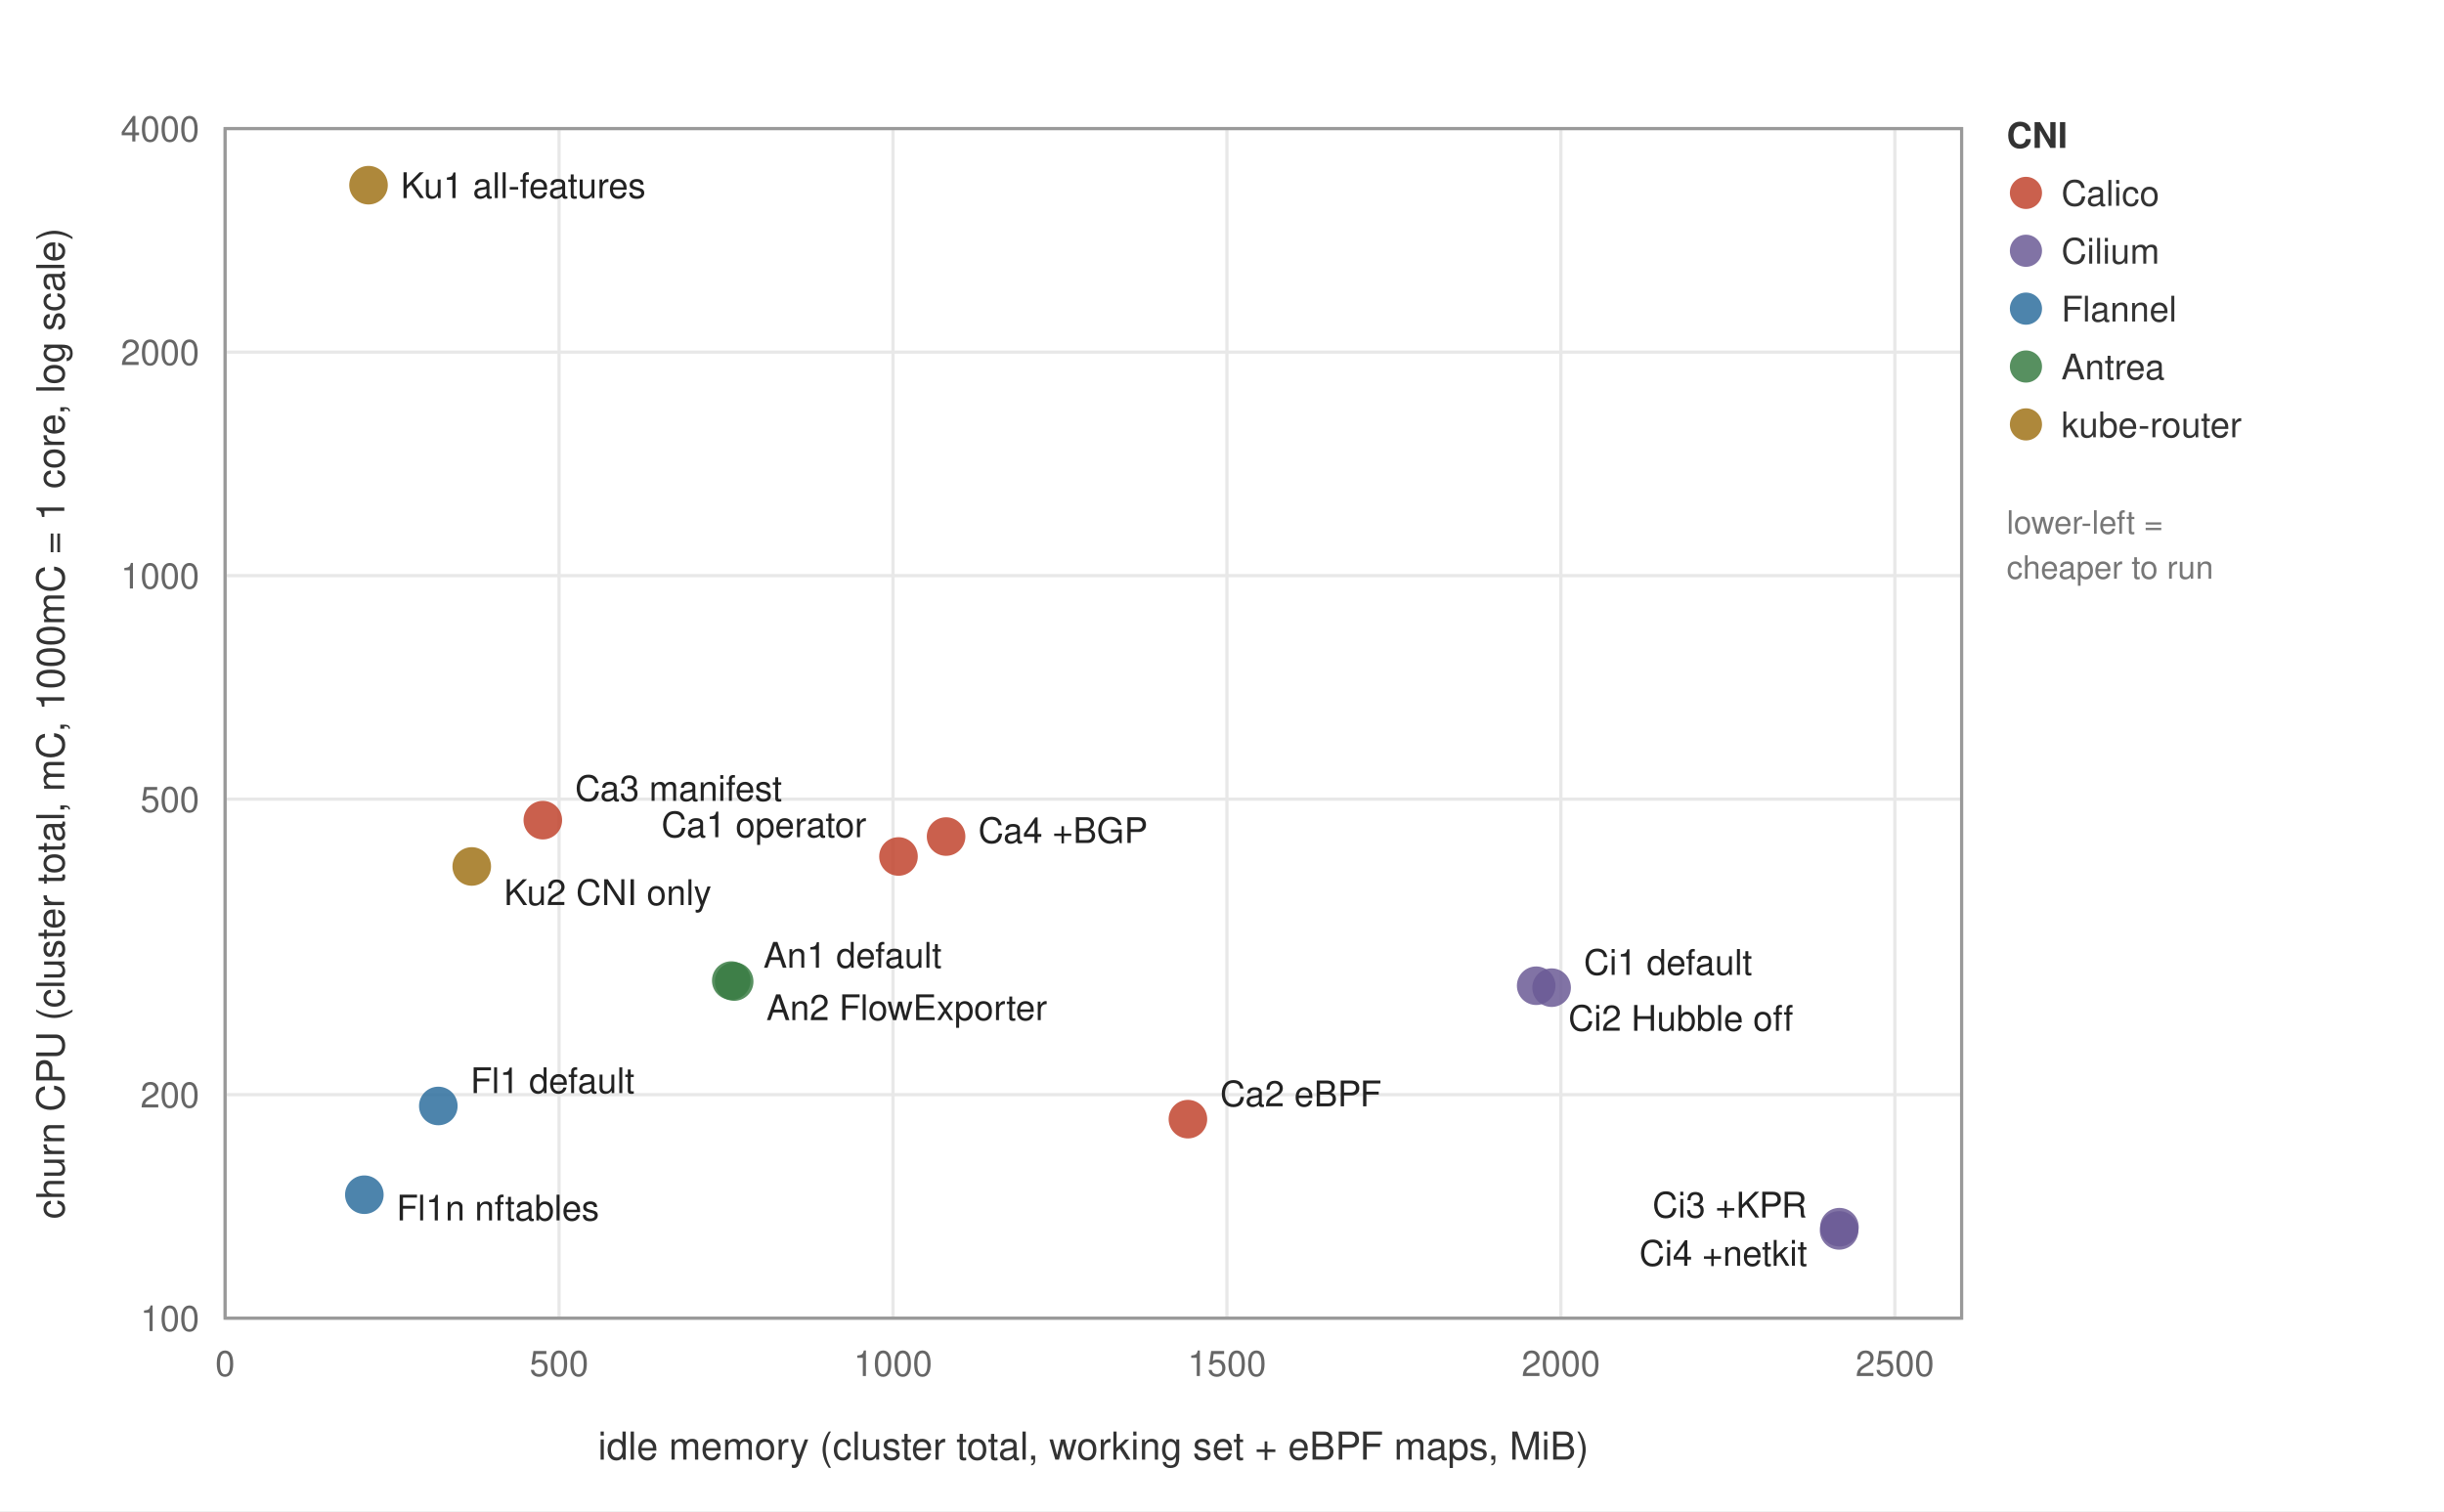
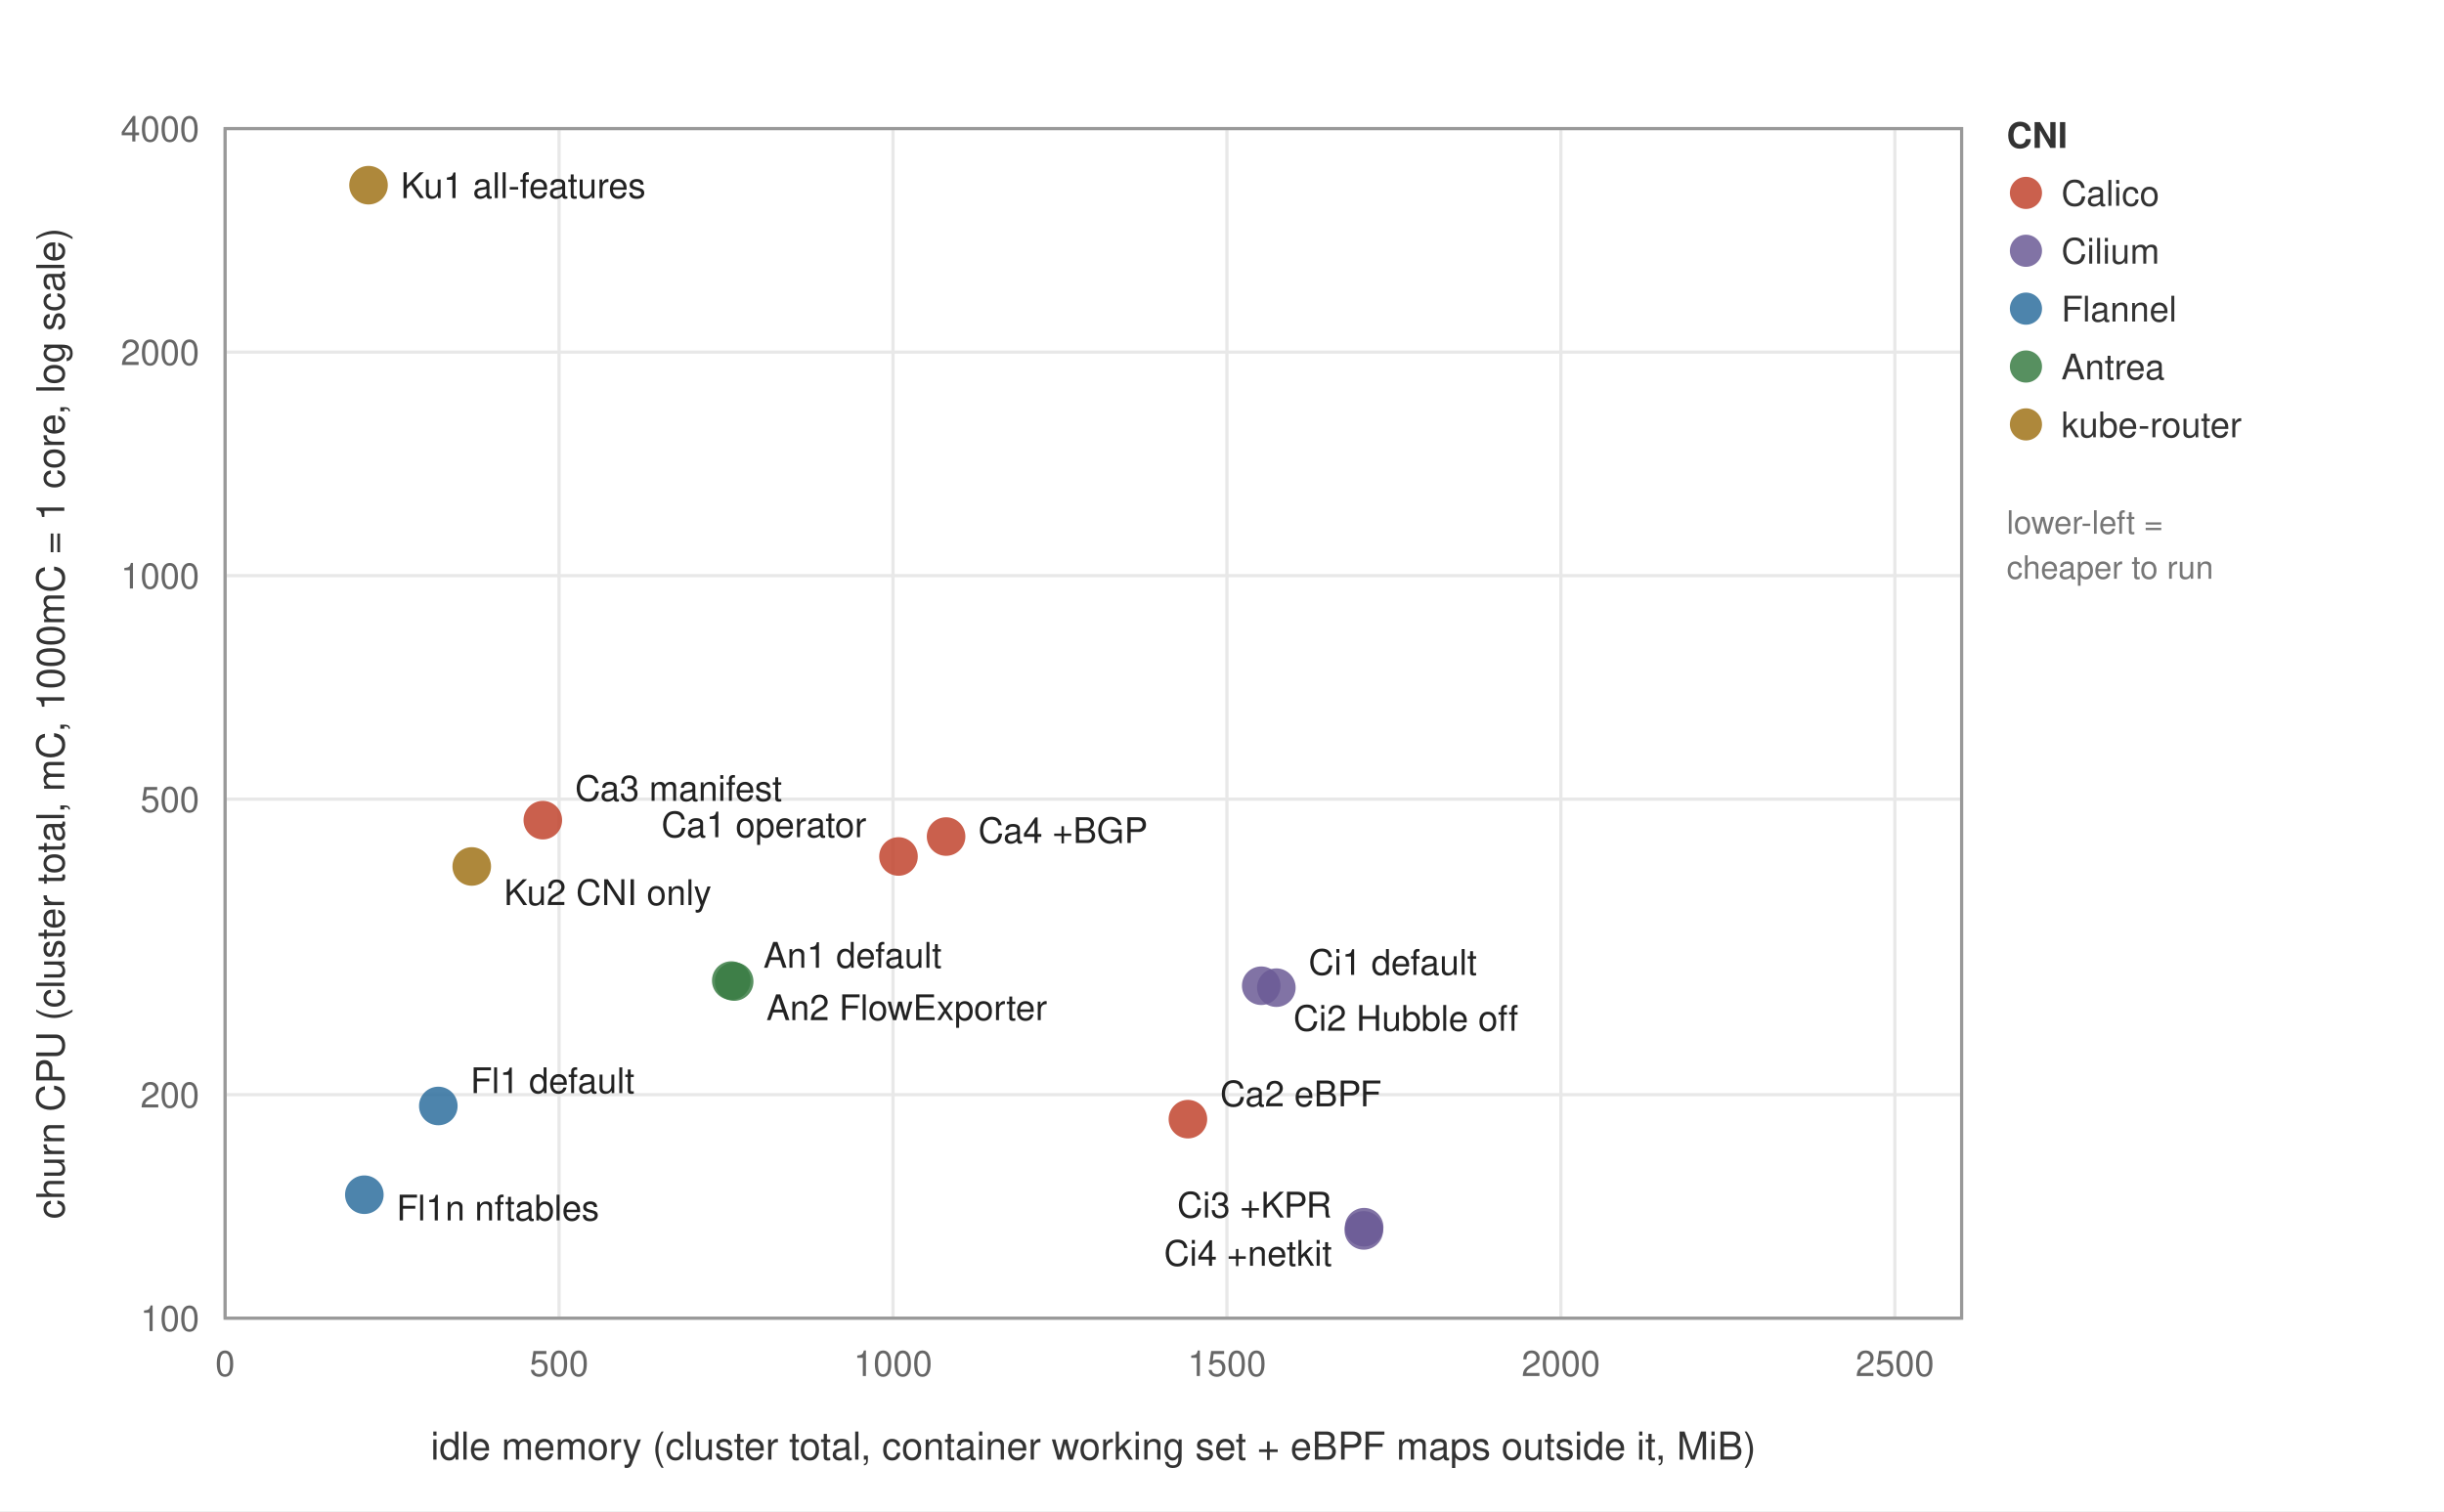
<svg xmlns="http://www.w3.org/2000/svg" viewBox="0 0 760 470" font-family="Helvetica, Arial, sans-serif">
  <rect width="760" height="470" fill="white" />
  <line x1="70.0" y1="40" x2="70.0" y2="410" stroke="#e8e8e8" />
  <text x="70.0" y="428" font-size="11" fill="#666" text-anchor="middle">0</text>
  <line x1="173.846" y1="40" x2="173.846" y2="410" stroke="#e8e8e8" />
  <text x="173.846" y="428" font-size="11" fill="#666" text-anchor="middle">500</text>
  <line x1="277.692" y1="40" x2="277.692" y2="410" stroke="#e8e8e8" />
  <text x="277.692" y="428" font-size="11" fill="#666" text-anchor="middle">1000</text>
  <line x1="381.538" y1="40" x2="381.538" y2="410" stroke="#e8e8e8" />
  <text x="381.538" y="428" font-size="11" fill="#666" text-anchor="middle">1500</text>
  <line x1="485.385" y1="40" x2="485.385" y2="410" stroke="#e8e8e8" />
  <text x="485.385" y="428" font-size="11" fill="#666" text-anchor="middle">2000</text>
  <line x1="589.231" y1="40" x2="589.231" y2="410" stroke="#e8e8e8" />
  <text x="589.231" y="428" font-size="11" fill="#666" text-anchor="middle">2500</text>
  <line x1="70" y1="410.0" x2="610" y2="410.0" stroke="#e8e8e8" />
  <text x="62" y="414.0" font-size="11" fill="#666" text-anchor="end">100</text>
  <line x1="70" y1="340.476" x2="610" y2="340.476" stroke="#e8e8e8" />
  <text x="62" y="344.476" font-size="11" fill="#666" text-anchor="end">200</text>
  <line x1="70" y1="248.571" x2="610" y2="248.571" stroke="#e8e8e8" />
  <text x="62" y="252.571" font-size="11" fill="#666" text-anchor="end">500</text>
  <line x1="70" y1="179.047" x2="610" y2="179.047" stroke="#e8e8e8" />
  <text x="62" y="183.047" font-size="11" fill="#666" text-anchor="end">1000</text>
  <line x1="70" y1="109.524" x2="610" y2="109.524" stroke="#e8e8e8" />
  <text x="62" y="113.524" font-size="11" fill="#666" text-anchor="end">2000</text>
  <line x1="70" y1="40.0" x2="610" y2="40.0" stroke="#e8e8e8" />
  <text x="62" y="44.0" font-size="11" fill="#666" text-anchor="end">4000</text>
  <rect x="70" y="40" width="540" height="370" fill="none" stroke="#999" />
-   <text x="340.0" y="454" font-size="12" fill="#333" text-anchor="middle">idle memory (cluster total, working set + eBPF maps, MiB)</text>
+   <text x="340.0" y="454" font-size="12" fill="#333" text-anchor="middle">idle memory (cluster total, container working set + eBPF maps outside it, MiB)</text>
  <text x="20" y="225.0" font-size="12" fill="#333" text-anchor="middle" transform="rotate(-90 20 225.0)">churn CPU (cluster total, mC, 1000mC = 1 core, log scale)</text>
  <circle cx="227.4" cy="305.0" r="6" fill="#3a7d44" fill-opacity="0.85" />
  <text x="237.4" y="301.0" font-size="11" fill="#222" text-anchor="start">An1 default</text>
  <circle cx="228.3" cy="305.3" r="6" fill="#3a7d44" fill-opacity="0.85" />
  <text x="238.3" y="317.3" font-size="11" fill="#222" text-anchor="start">An2 FlowExporter</text>
  <circle cx="279.4" cy="266.4" r="6" fill="#c1442e" fill-opacity="0.85" />
  <text x="269.4" y="260.4" font-size="11" fill="#222" text-anchor="end">Ca1 operator</text>
  <circle cx="369.4" cy="348.1" r="6" fill="#c1442e" fill-opacity="0.85" />
  <text x="379.4" y="344.1" font-size="11" fill="#222" text-anchor="start">Ca2 eBPF</text>
  <circle cx="168.8" cy="255.1" r="6" fill="#c1442e" fill-opacity="0.85" />
  <text x="178.8" y="249.1" font-size="11" fill="#222" text-anchor="start">Ca3 manifest</text>
  <circle cx="294.2" cy="260.2" r="6" fill="#c1442e" fill-opacity="0.85" />
  <text x="304.2" y="262.2" font-size="11" fill="#222" text-anchor="start">Ca4 +BGP</text>
  <circle cx="136.3" cy="344.0" r="6" fill="#2e6f9e" fill-opacity="0.85" />
  <text x="146.3" y="340.0" font-size="11" fill="#222" text-anchor="start">Fl1 default</text>
  <circle cx="113.3" cy="371.6" r="6" fill="#2e6f9e" fill-opacity="0.85" />
  <text x="123.3" y="379.6" font-size="11" fill="#222" text-anchor="start">Fl1n nftables</text>
  <circle cx="114.6" cy="57.6" r="6" fill="#a07419" fill-opacity="0.85" />
  <text x="124.6" y="61.6" font-size="11" fill="#222" text-anchor="start">Ku1 all-features</text>
  <circle cx="146.7" cy="269.5" r="6" fill="#a07419" fill-opacity="0.85" />
  <text x="156.7" y="281.5" font-size="11" fill="#222" text-anchor="start">Ku2 CNI only</text>
-   <circle cx="482.5" cy="307.2" r="6" fill="#6b5b95" fill-opacity="0.85" />
-   <text x="492.5" y="303.2" font-size="11" fill="#222" text-anchor="start">Ci1 default</text>
-   <circle cx="477.7" cy="306.6" r="6" fill="#6b5b95" fill-opacity="0.85" />
-   <text x="487.7" y="320.6" font-size="11" fill="#222" text-anchor="start">Ci2 Hubble off</text>
-   <circle cx="571.9" cy="382.7" r="6" fill="#6b5b95" fill-opacity="0.85" />
-   <text x="561.9" y="378.7" font-size="11" fill="#222" text-anchor="end">Ci3 +KPR</text>
-   <circle cx="572.0" cy="381.7" r="6" fill="#6b5b95" fill-opacity="0.85" />
-   <text x="562.0" y="393.7" font-size="11" fill="#222" text-anchor="end">Ci4 +netkit</text>
+   <circle cx="396.9" cy="307.2" r="6" fill="#6b5b95" fill-opacity="0.85" />
+   <text x="406.9" y="303.2" font-size="11" fill="#222" text-anchor="start">Ci1 default</text>
+   <circle cx="392.2" cy="306.6" r="6" fill="#6b5b95" fill-opacity="0.85" />
+   <text x="402.2" y="320.6" font-size="11" fill="#222" text-anchor="start">Ci2 Hubble off</text>
+   <circle cx="424.1" cy="382.7" r="6" fill="#6b5b95" fill-opacity="0.85" />
+   <text x="414.1" y="378.7" font-size="11" fill="#222" text-anchor="end">Ci3 +KPR</text>
+   <circle cx="424.2" cy="381.7" r="6" fill="#6b5b95" fill-opacity="0.85" />
+   <text x="414.2" y="393.7" font-size="11" fill="#222" text-anchor="end">Ci4 +netkit</text>
  <text x="624" y="46" font-size="11" fill="#333" font-weight="bold">CNI</text>
  <circle cx="630" cy="60" r="5" fill="#c1442e" fill-opacity="0.85" />
  <text x="641" y="64" font-size="11" fill="#333">Calico</text>
  <circle cx="630" cy="78" r="5" fill="#6b5b95" fill-opacity="0.85" />
  <text x="641" y="82" font-size="11" fill="#333">Cilium</text>
  <circle cx="630" cy="96" r="5" fill="#2e6f9e" fill-opacity="0.85" />
  <text x="641" y="100" font-size="11" fill="#333">Flannel</text>
  <circle cx="630" cy="114" r="5" fill="#3a7d44" fill-opacity="0.85" />
  <text x="641" y="118" font-size="11" fill="#333">Antrea</text>
  <circle cx="630" cy="132" r="5" fill="#a07419" fill-opacity="0.85" />
  <text x="641" y="136" font-size="11" fill="#333">kube-router</text>
  <text x="624" y="166" font-size="10" fill="#777">lower-left =</text>
  <text x="624" y="180" font-size="10" fill="#777">cheaper to run</text>
</svg>
